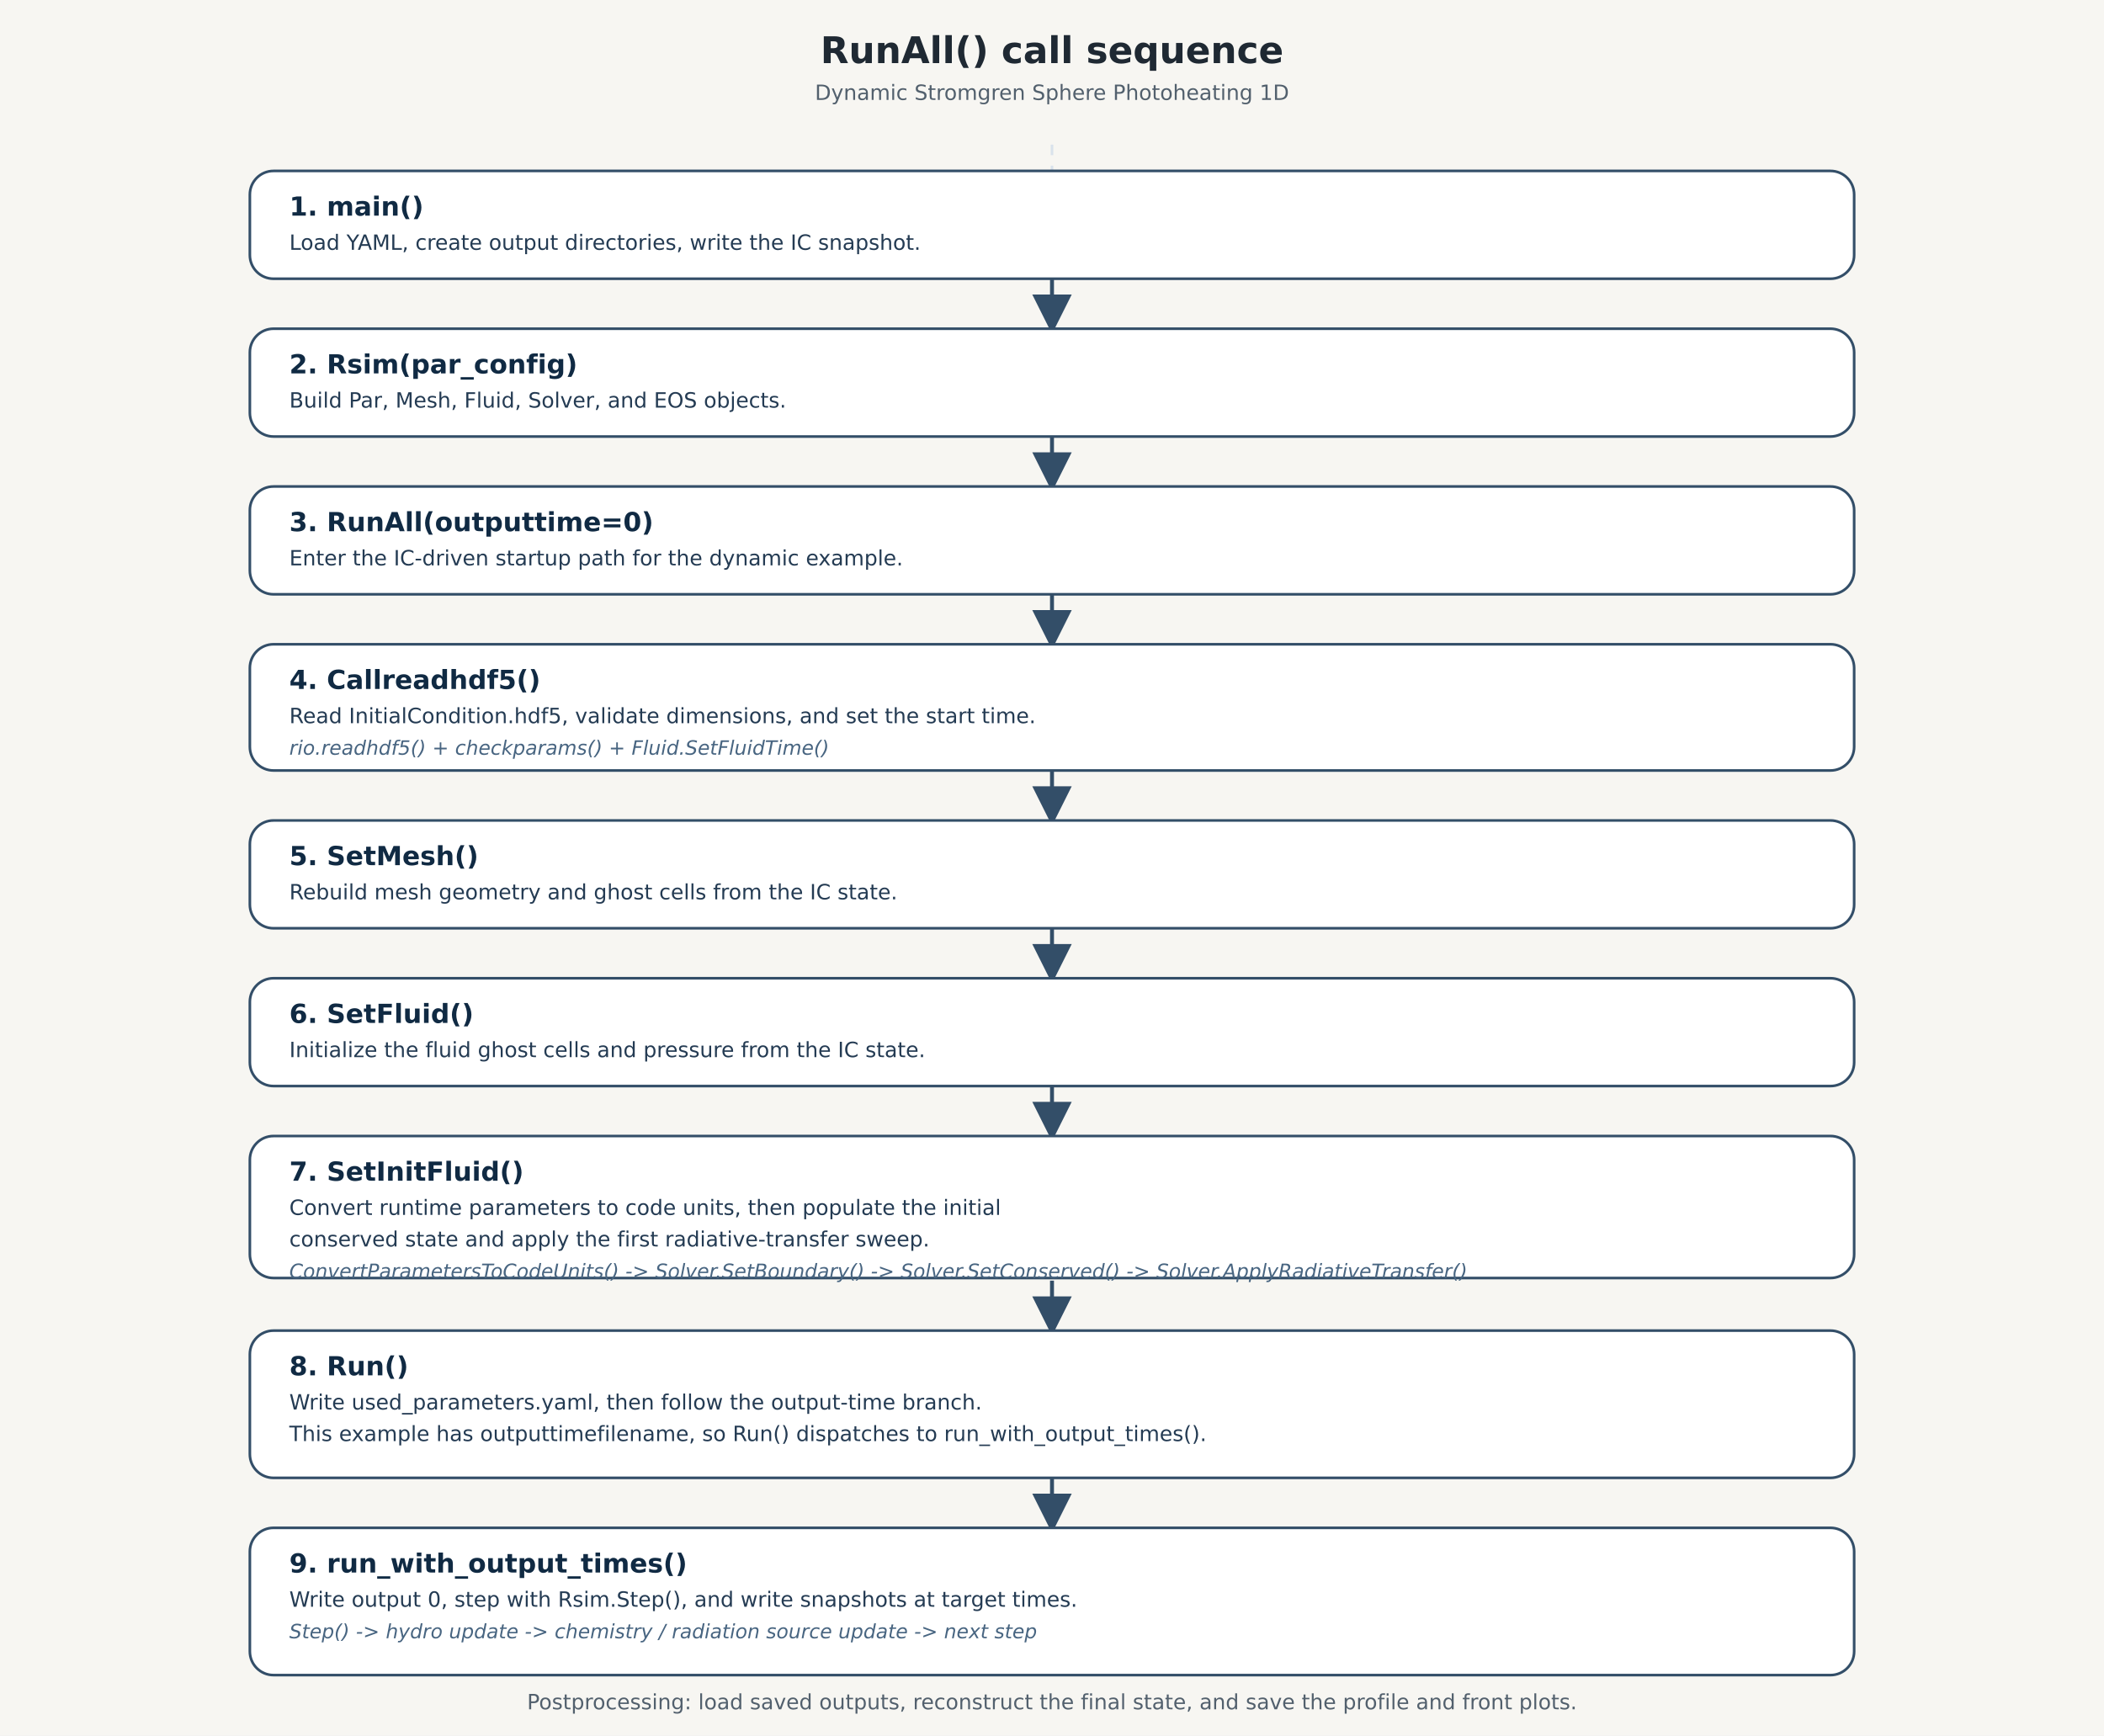
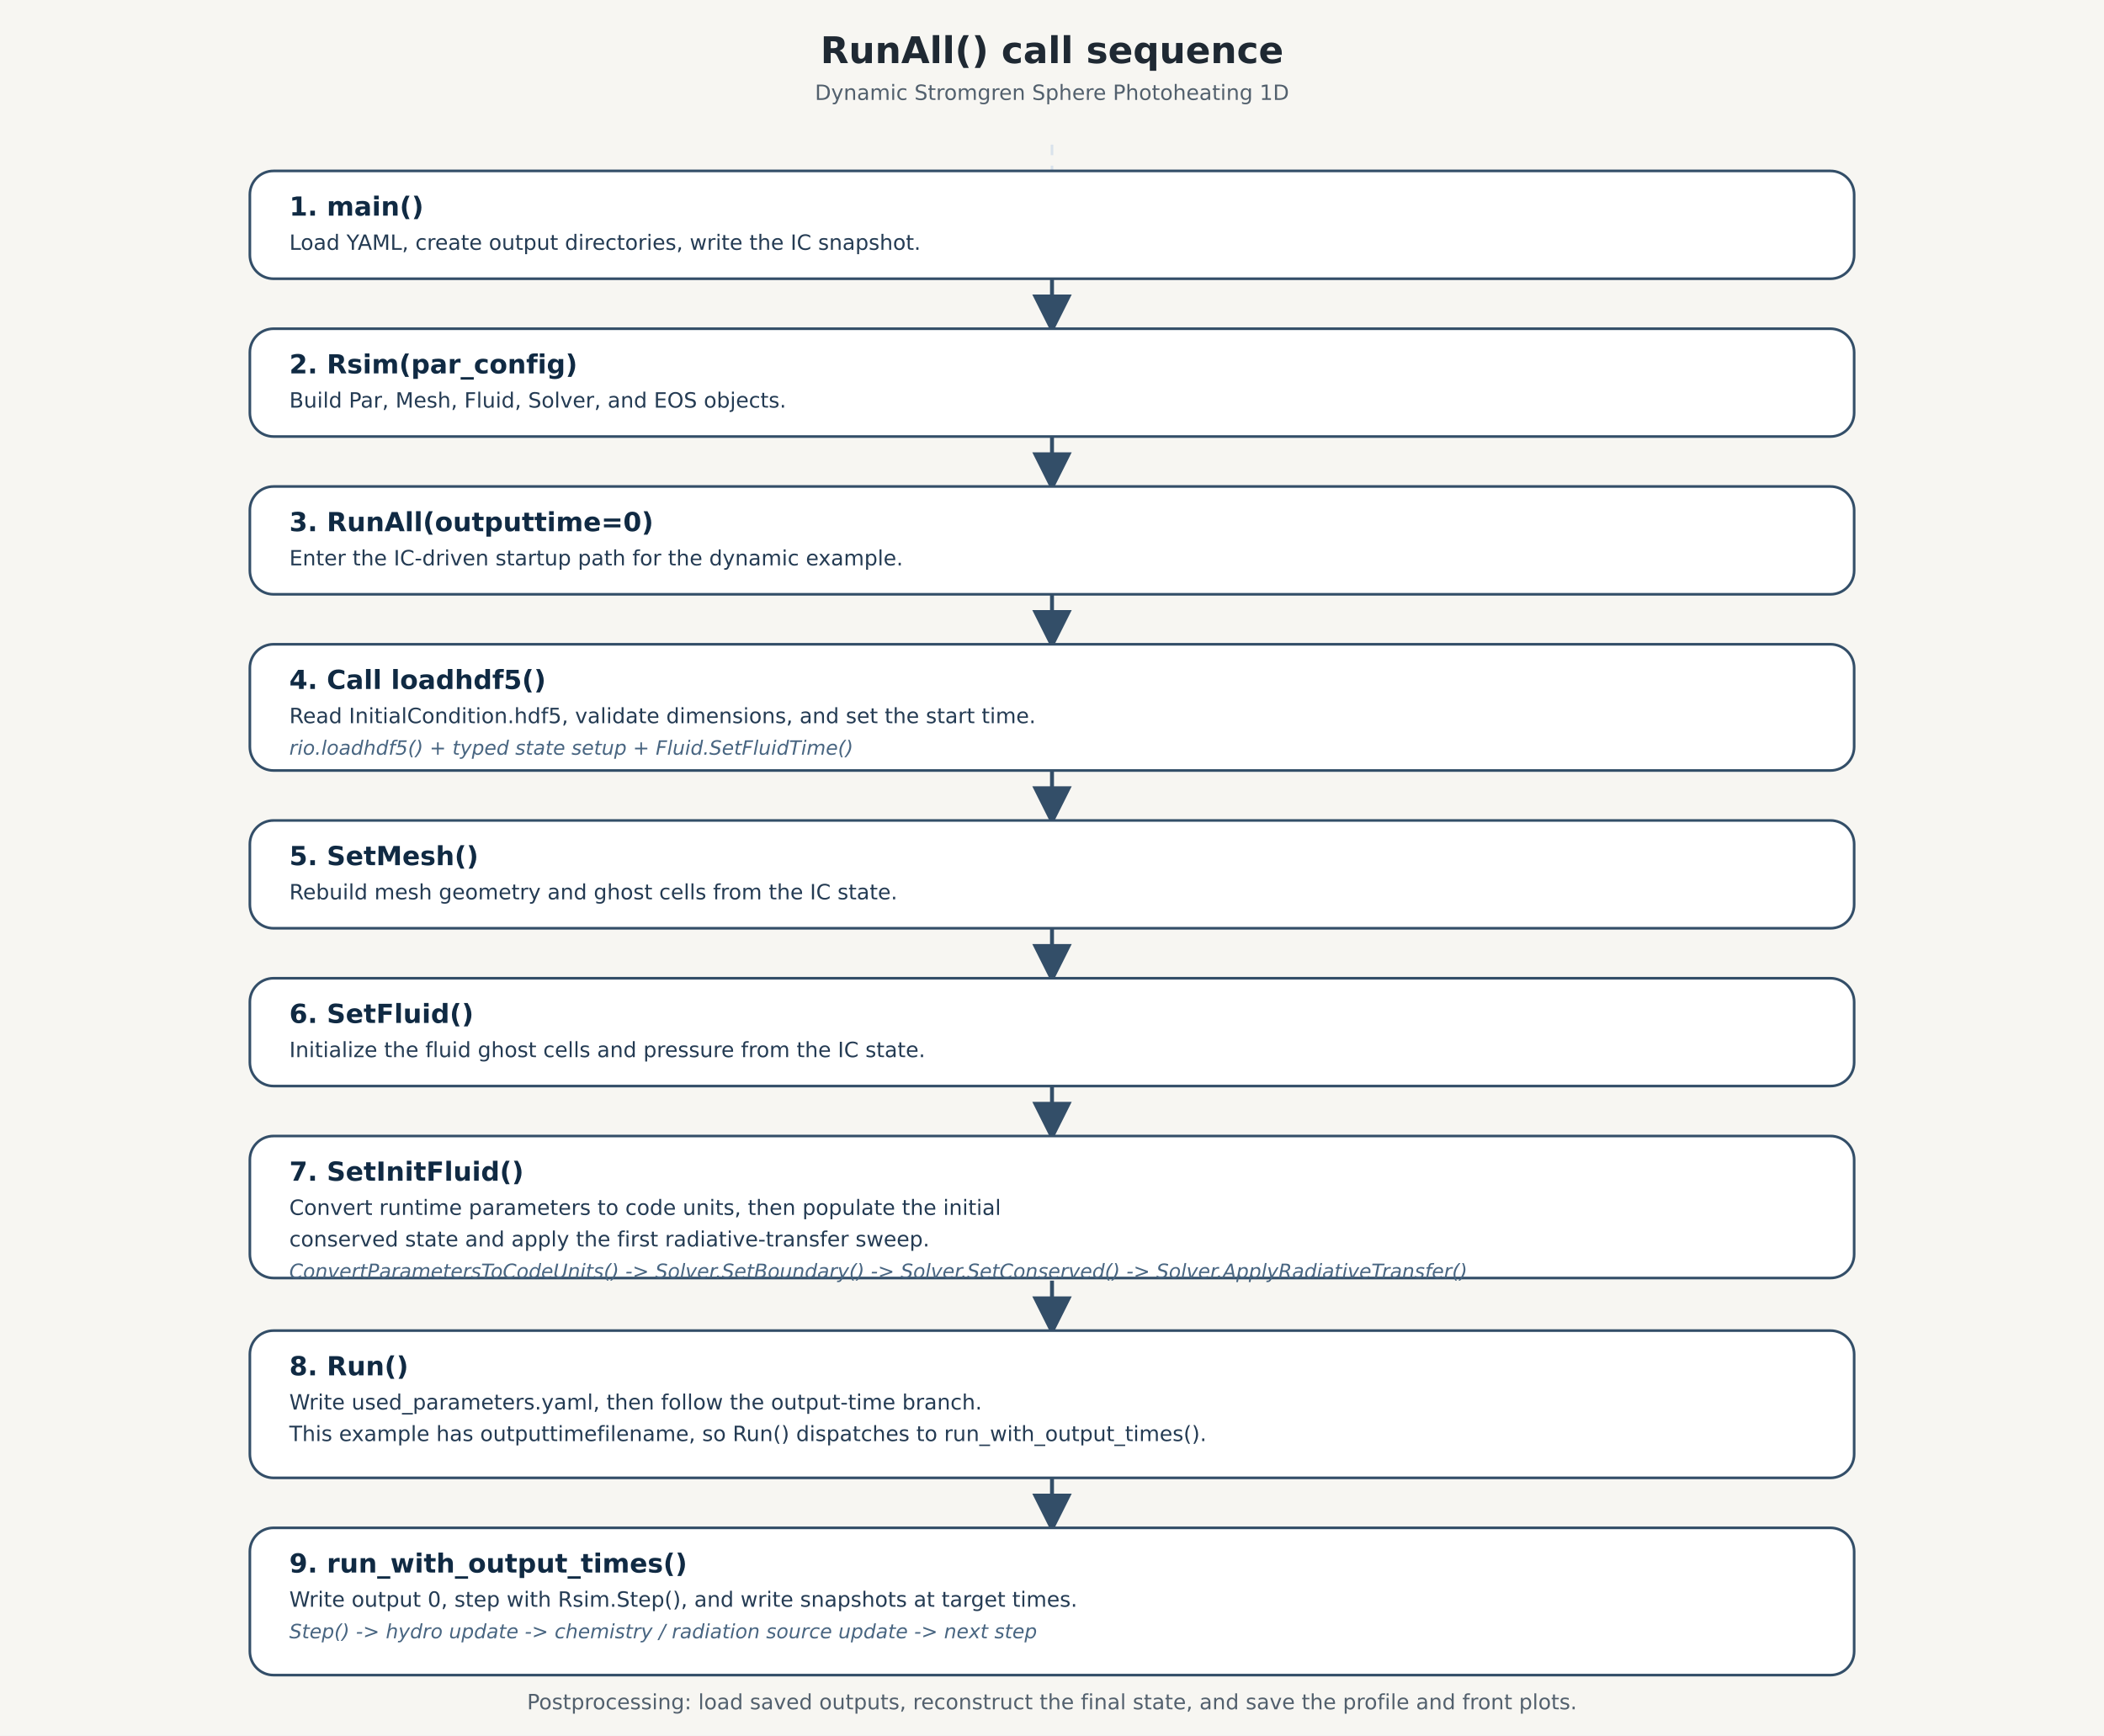
<svg xmlns="http://www.w3.org/2000/svg" width="1600" height="1320" viewBox="0 0 1600 1320" role="img" aria-labelledby="title desc">
  <defs>
    <style>
      .bg { fill: #f7f6f2; }
      .title { font: 700 28px "DejaVu Sans", Arial, sans-serif; fill: #1f2933; }
      .subtitle { font: 400 16px "DejaVu Sans", Arial, sans-serif; fill: #52606d; }
      .box { fill: #ffffff; stroke: #334e68; stroke-width: 2; rx: 18; ry: 18; }
      .step { font: 700 20px "DejaVu Sans", Arial, sans-serif; fill: #102a43; }
      .body { font: 400 16px "DejaVu Sans", Arial, sans-serif; fill: #243b53; }
      .note { font: italic 15px "DejaVu Sans", Arial, sans-serif; fill: #486581; }
      .arrow { stroke: #334e68; stroke-width: 3; fill: none; marker-end: url(#arrowhead); }
      .lane { stroke: #d9e2ec; stroke-width: 2; stroke-dasharray: 8 8; }
    </style>
    <marker id="arrowhead" markerWidth="10" markerHeight="10" refX="8" refY="5" orient="auto" markerUnits="strokeWidth">
      <path d="M 0 0 L 10 5 L 0 10 z" fill="#334e68" />
    </marker>
  </defs>
  <rect class="bg" x="0" y="0" width="1600" height="1320" />
  <text class="title" x="800" y="48" text-anchor="middle">RunAll() call sequence</text>
  <text class="subtitle" x="800" y="76" text-anchor="middle">Dynamic Stromgren Sphere Photoheating 1D</text>
  <line class="lane" x1="800" y1="110" x2="800" y2="1230" />
  <rect class="box" x="190" y="130" width="1220" height="82" />
  <text class="step" x="220" y="164">1. main()</text>
  <text class="body" x="220" y="190">Load YAML, create output directories, write the IC snapshot.</text>
  <path class="arrow" d="M 800 212 L 800 248" />
  <rect class="box" x="190" y="250" width="1220" height="82" />
  <text class="step" x="220" y="284">2. Rsim(par_config)</text>
  <text class="body" x="220" y="310">Build Par, Mesh, Fluid, Solver, and EOS objects.</text>
  <path class="arrow" d="M 800 332 L 800 368" />
  <rect class="box" x="190" y="370" width="1220" height="82" />
  <text class="step" x="220" y="404">3. RunAll(outputtime=0)</text>
  <text class="body" x="220" y="430">Enter the IC-driven startup path for the dynamic example.</text>
  <path class="arrow" d="M 800 452 L 800 488" />
  <rect class="box" x="190" y="490" width="1220" height="96" />
-   <text class="step" x="220" y="524">4. Callreadhdf5()</text>
+   <text class="step" x="220" y="524">4. Call loadhdf5()</text>
  <text class="body" x="220" y="550">Read InitialCondition.hdf5, validate dimensions, and set the start time.</text>
-   <text class="note" x="220" y="574">rio.readhdf5() + checkparams() + Fluid.SetFluidTime()</text>
+   <text class="note" x="220" y="574">rio.loadhdf5() + typed state setup + Fluid.SetFluidTime()</text>
  <path class="arrow" d="M 800 586 L 800 622" />
  <rect class="box" x="190" y="624" width="1220" height="82" />
  <text class="step" x="220" y="658">5. SetMesh()</text>
  <text class="body" x="220" y="684">Rebuild mesh geometry and ghost cells from the IC state.</text>
  <path class="arrow" d="M 800 706 L 800 742" />
  <rect class="box" x="190" y="744" width="1220" height="82" />
  <text class="step" x="220" y="778">6. SetFluid()</text>
  <text class="body" x="220" y="804">Initialize the fluid ghost cells and pressure from the IC state.</text>
  <path class="arrow" d="M 800 826 L 800 862" />
  <rect class="box" x="190" y="864" width="1220" height="108" />
  <text class="step" x="220" y="898">7. SetInitFluid()</text>
  <text class="body" x="220" y="924">Convert runtime parameters to code units, then populate the initial</text>
  <text class="body" x="220" y="948">conserved state and apply the first radiative-transfer sweep.</text>
  <text class="note" x="220" y="972">ConvertParametersToCodeUnits() -&gt; Solver.SetBoundary() -&gt; Solver.SetConserved() -&gt; Solver.ApplyRadiativeTransfer()</text>
  <path class="arrow" d="M 800 974 L 800 1010" />
  <rect class="box" x="190" y="1012" width="1220" height="112" />
  <text class="step" x="220" y="1046">8. Run()</text>
  <text class="body" x="220" y="1072">Write used_parameters.yaml, then follow the output-time branch.</text>
  <text class="body" x="220" y="1096">This example has outputtimefilename, so Run() dispatches to run_with_output_times().</text>
  <path class="arrow" d="M 800 1124 L 800 1160" />
  <rect class="box" x="190" y="1162" width="1220" height="112" />
  <text class="step" x="220" y="1196">9. run_with_output_times()</text>
  <text class="body" x="220" y="1222">Write output 0, step with Rsim.Step(), and write snapshots at target times.</text>
  <text class="note" x="220" y="1246">Step() -&gt; hydro update -&gt; chemistry / radiation source update -&gt; next step</text>
  <text class="subtitle" x="800" y="1300" text-anchor="middle">Postprocessing: load saved outputs, reconstruct the final state, and save the profile and front plots.</text>
</svg>
